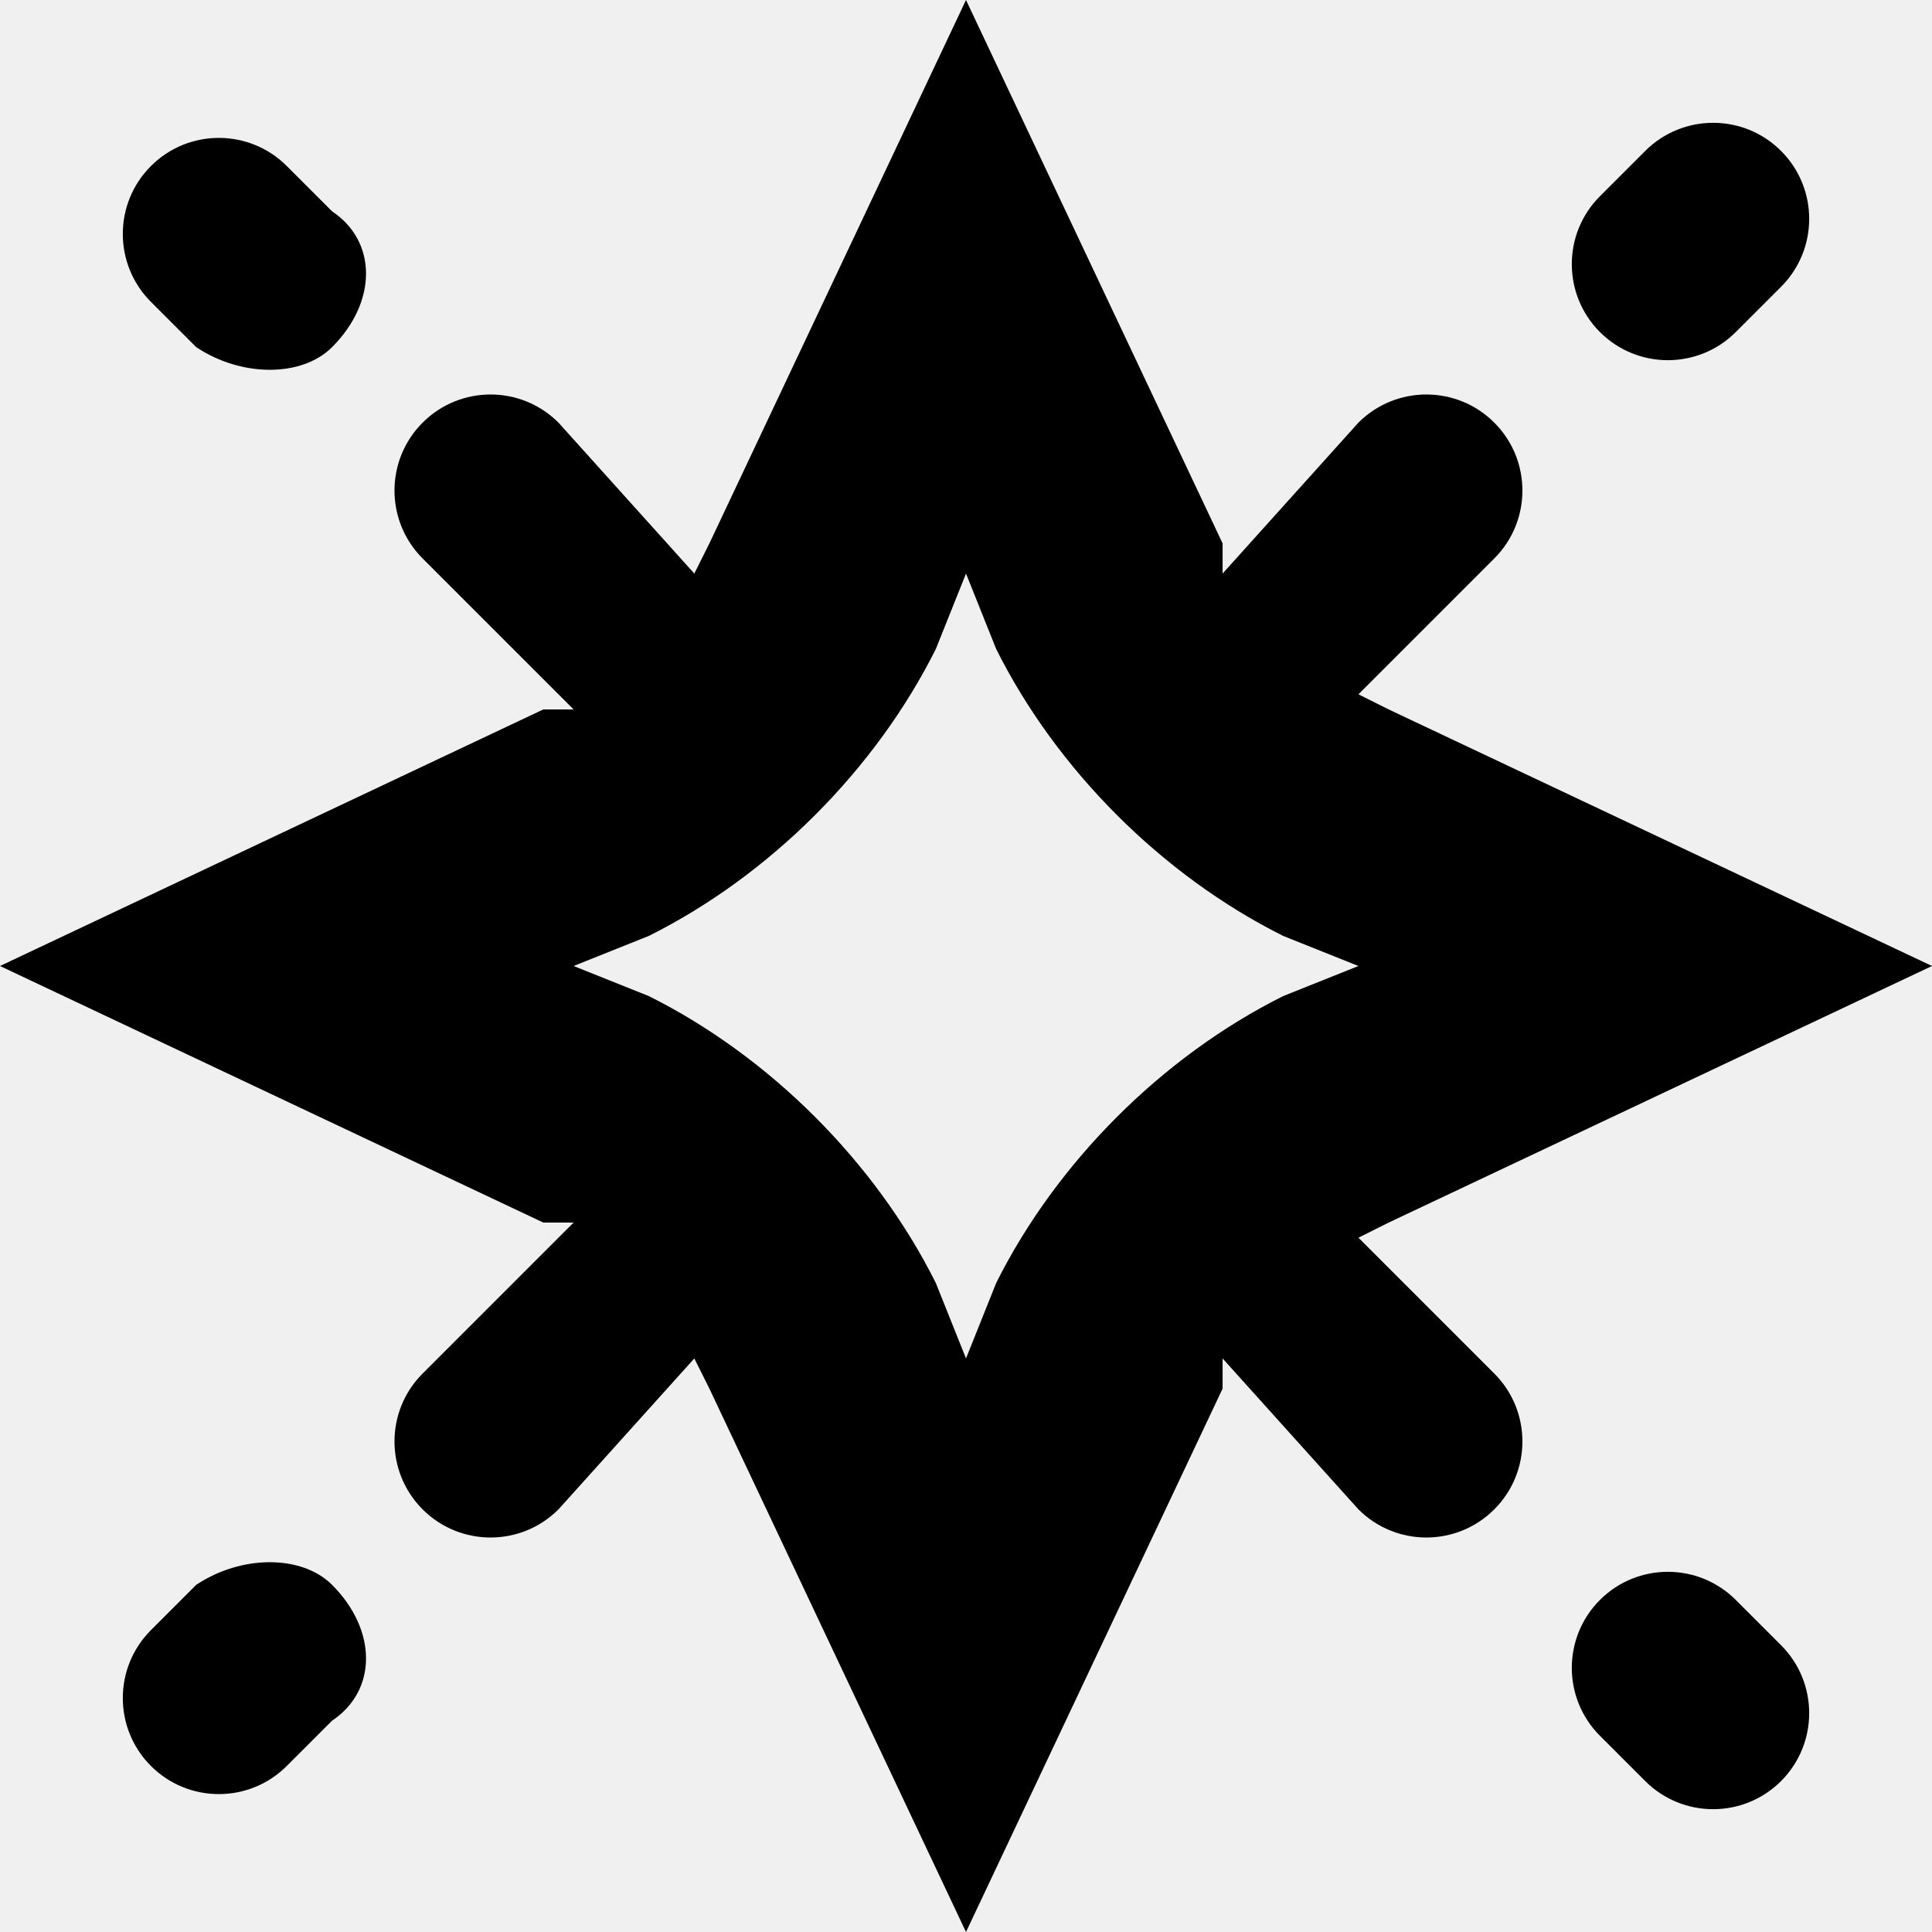
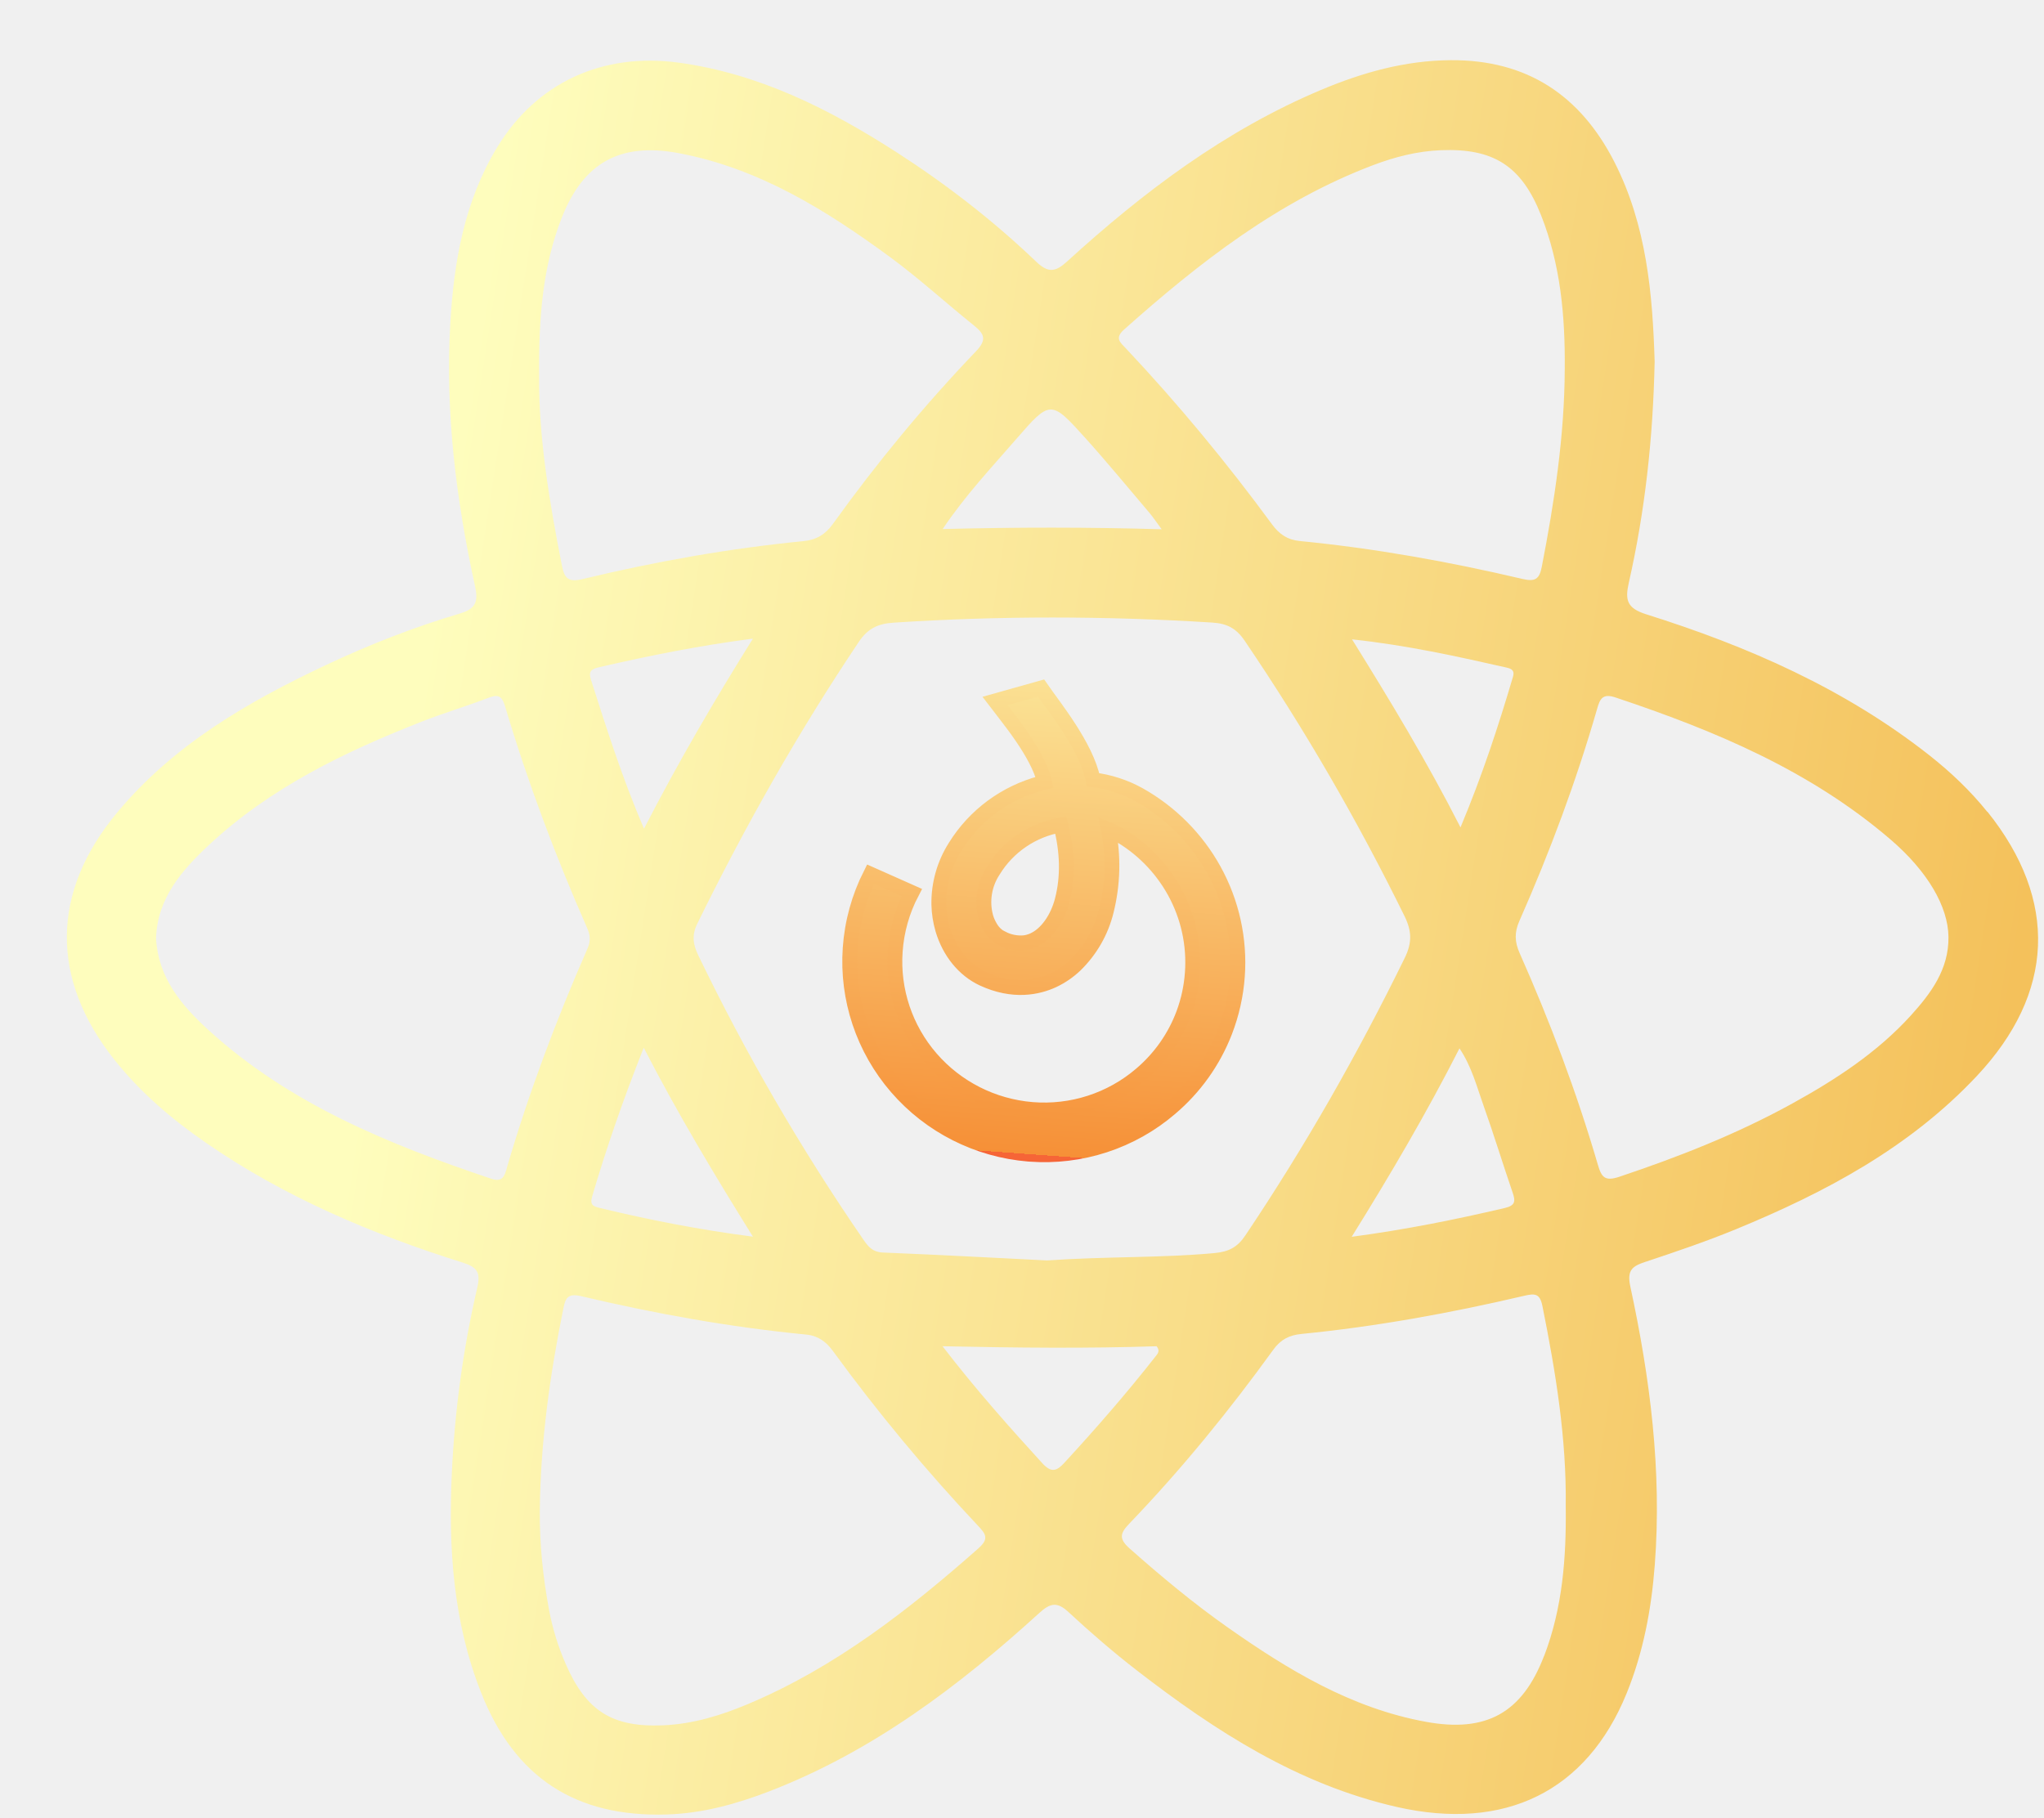
- <svg xmlns="http://www.w3.org/2000/svg" viewBox="0 0 128 128">
-   <path fill-rule="evenodd" d="M81 36 64 0 47 36l-1 2-9-10a6 6 0 0 0-9 9l10 10h-2L0 64l36 17h2L28 91a6 6 0 1 0 9 9l9-10 1 2 17 36 17-36v-2l9 10a6 6 0 1 0 9-9l-9-9 2-1 36-17-36-17-2-1 9-9a6 6 0 1 0-9-9l-9 10v-2Zm-17 2-2 5c-4 8-11 15-19 19l-5 2 5 2c8 4 15 11 19 19l2 5 2-5c4-8 11-15 19-19l5-2-5-2c-8-4-15-11-19-19l-2-5Z" clip-rule="evenodd" />
-   <path d="M118 19a6 6 0 0 0-9-9l-3 3a6 6 0 1 0 9 9l3-3Zm-96 4c-2 2-6 2-9 0l-3-3a6 6 0 1 1 9-9l3 3c3 2 3 6 0 9Zm0 82c-2-2-6-2-9 0l-3 3a6 6 0 1 0 9 9l3-3c3-2 3-6 0-9Zm96 4a6 6 0 0 1-9 9l-3-3a6 6 0 1 1 9-9l3 3Z" />
-   <style>path{fill:#000}@media (prefers-color-scheme:dark){path{fill:#fff}}</style>
+ <svg xmlns="http://www.w3.org/2000/svg" width="344" height="306" viewBox="0 0 344 306" fill="none">
+   <path d="M334.461 136.661C331.608 133.111 328.323 129.993 324.75 127.17C310.498 115.937 294.187 108.792 277.051 103.403C273.758 102.366 273.478 100.958 274.129 98.067C276.861 86.002 278.201 73.755 278.473 60.88C278.133 49.618 277.156 37.961 271.684 27.236C265.962 16.049 257 10.054 244.163 10.13C236.443 10.175 229.222 12.227 222.243 15.171C206.137 21.968 192.391 32.337 179.577 44.024C177.601 45.825 176.398 45.977 174.362 44.024C167.156 37.136 159.284 31.036 150.906 25.639C139.613 18.373 127.79 12.401 114.226 10.546C101.488 8.806 90.308 13.854 83.655 24.822C78.145 33.912 76.381 44.054 75.783 54.431C74.92 69.373 76.752 84.109 79.946 98.672C80.521 101.291 80.067 102.479 77.418 103.267C69.698 105.56 62.189 108.489 54.9 111.926C41.715 118.132 29.211 125.361 19.704 136.79C8.555 150.194 8.449 164.81 19.288 178.427C23.648 183.907 28.908 188.388 34.623 192.339C47.892 201.52 62.575 207.719 77.88 212.533C80.302 213.297 80.915 214.183 80.325 216.741C77.925 227.058 76.517 237.541 76.033 248.122C75.458 260.664 76.283 273.062 80.96 284.9C86.622 299.243 96.901 305.919 112.266 305.427C118.26 305.238 123.945 303.664 129.493 301.521C146.818 294.83 161.343 283.863 174.922 271.503C176.792 269.8 177.934 269.603 179.842 271.374C183.528 274.795 187.35 278.095 191.324 281.176C204.547 291.409 218.459 300.386 235.08 304.163C253.291 308.296 267.014 301.559 273.743 285.074C276.566 278.148 277.929 270.867 278.496 263.412C279.707 247.562 277.709 231.985 274.379 216.559C273.773 213.759 274.734 213.131 276.945 212.397C282.076 210.693 287.208 208.953 292.204 206.894C307.205 200.718 321.367 193.179 332.668 181.152C345.8 167.179 346.443 151.549 334.477 136.631L334.461 136.661ZM189.182 55.468C201.83 44.206 215.076 33.859 231.122 27.789C234.755 26.411 238.539 25.442 242.49 25.283C251.308 24.935 256.039 27.872 259.347 36.205C262.647 44.524 263.426 53.273 263.343 62.137C263.298 73.377 261.61 84.427 259.475 95.425C259.067 97.514 258.348 97.953 256.198 97.446C243.838 94.54 231.349 92.299 218.701 91.065C216.703 90.869 215.31 89.938 214.092 88.28C206.492 77.926 198.318 68.033 189.515 58.678C188.523 57.626 187.532 56.937 189.19 55.461L189.182 55.468ZM99.656 201.406C102.086 193.133 104.909 185.012 108.338 176.36C114.082 187.51 120.168 197.637 126.715 208.165C117.61 206.992 109.284 205.342 101.011 203.352C99.891 203.079 99.224 202.882 99.656 201.399V201.406ZM99.444 114.348C99.005 112.993 99.565 112.607 100.769 112.327C109.064 110.412 117.398 108.716 126.715 107.498C120.092 118.125 114.173 128.244 108.383 139.492C104.644 130.788 102.07 122.56 99.436 114.355L99.444 114.348ZM117.504 160.783C116.626 158.959 116.406 157.4 117.36 155.462C125.406 139.068 134.36 123.203 144.548 108.028C146.046 105.795 147.749 104.985 150.398 104.811C168.276 103.645 186.132 103.675 204.01 104.796C206.545 104.955 208.067 105.78 209.49 107.876C219.541 122.689 228.473 138.129 236.367 154.191C237.593 156.674 237.684 158.649 236.428 161.215C228.511 177.397 219.624 193.012 209.58 207.969C208.271 209.921 206.825 210.701 204.418 210.928C195.373 211.768 186.298 211.473 176.216 212.169C167.686 211.746 158.134 211.223 148.574 210.837C146.902 210.769 146.145 209.884 145.335 208.71C134.829 193.444 125.557 177.473 117.504 160.783ZM227.534 107.619C236.791 108.618 245.2 110.48 253.609 112.387C254.502 112.592 254.919 112.955 254.631 113.924C252.149 122.31 249.431 130.606 245.798 139.272C240.152 128.184 234.081 118.14 227.542 107.619H227.534ZM245.632 176.474C247.713 179.608 248.531 182.9 249.651 186.034C251.384 190.885 252.883 195.82 254.555 200.695C255.055 202.148 255.078 202.92 253.246 203.344C244.935 205.289 236.594 206.977 227.489 208.188C234.066 197.607 240.076 187.373 245.624 176.474H245.632ZM182.673 73.748C186.374 77.858 189.886 82.142 193.474 86.358C194.026 87.008 194.503 87.735 195.502 89.09C182.953 88.727 171.16 88.742 158.649 89.052C162.524 83.3 166.884 78.69 171.024 73.914C176.761 67.306 176.867 67.299 182.673 73.748ZM94.532 36.682C98.165 27.387 104.371 23.928 114.203 25.775C127.691 28.311 139 35.35 149.808 43.282C154.667 46.855 159.141 50.957 163.849 54.734C165.627 56.165 166.172 57.134 164.25 59.139C155.538 68.245 147.522 77.956 140.173 88.197C138.871 90.006 137.357 90.876 135.215 91.088C122.673 92.322 110.283 94.525 98.044 97.476C95.637 98.059 94.993 97.34 94.577 95.236C92.42 84.352 90.641 73.43 90.732 63.325C90.656 53.553 91.307 44.925 94.532 36.675V36.682ZM85.275 196.721C84.904 197.978 84.541 199.045 82.701 198.424C65.444 192.626 48.694 185.829 35.009 173.318C30.521 169.215 26.615 164.568 26.259 157.938C26.486 151.216 30.551 146.561 35.085 142.308C45.462 132.597 58.019 126.549 71.075 121.432C74.701 120.009 78.44 118.904 82.073 117.511C83.693 116.891 84.419 116.951 84.995 118.874C88.802 131.65 93.487 144.117 98.861 156.318C99.338 157.4 99.406 158.467 98.906 159.595C93.601 171.69 88.961 184.028 85.26 196.714L85.275 196.721ZM164.727 260.581C152.889 271.034 140.528 280.692 125.822 286.868C121.296 288.768 116.626 290.198 111.638 290.418C103.054 290.796 98.649 288.026 95.19 280.056C93.934 277.157 92.995 274.152 92.42 271.071C91.375 265.501 90.793 259.869 90.846 254.185C90.974 242.695 92.549 231.38 94.834 220.147C95.168 218.512 95.584 217.657 97.779 218.179C110.26 221.131 122.87 223.402 135.646 224.643C137.675 224.84 139.015 225.816 140.218 227.466C147.711 237.745 155.833 247.517 164.552 256.781C165.832 258.136 166.543 258.969 164.711 260.581H164.727ZM179.206 246.154C177.829 247.653 176.943 247.978 175.399 246.283C169.798 240.137 164.265 233.938 158.626 226.611C171.168 226.876 182.968 226.997 194.647 226.611C195.32 227.406 194.798 227.913 194.442 228.367C189.621 234.513 184.497 240.394 179.206 246.147V246.154ZM259.854 278.762C256.168 288.374 250.097 291.682 239.993 289.835C227.405 287.542 216.794 281.093 206.568 273.902C200.808 269.845 195.396 265.334 190.113 260.656C188.289 259.037 188.493 258.106 190.022 256.509C198.84 247.327 206.863 237.48 214.311 227.171C215.552 225.453 217.028 224.742 219.004 224.545C231.659 223.296 244.148 221.018 256.516 218.119C258.378 217.68 259.165 217.755 259.589 219.86C261.822 230.978 263.653 242.135 263.51 253.526C263.616 262.125 262.987 270.64 259.869 278.762H259.854ZM321.571 170.956C315.917 177.178 308.946 181.719 301.65 185.746C292.378 190.863 282.568 194.723 272.532 198.084C270.11 198.893 269.534 198.174 268.929 196.1C265.364 183.899 260.891 172.031 255.744 160.42C254.919 158.558 254.851 156.961 255.698 155.046C260.83 143.42 265.273 131.529 268.793 119.313C269.247 117.731 269.656 116.656 271.866 117.398C288.548 122.961 304.609 129.675 318.15 141.293C324.372 146.629 327.861 152.564 327.922 157.695C327.997 163.16 324.97 167.21 321.564 170.964L321.571 170.956Z" fill="url(#paint0_linear_2_6302)" />
+   <path d="M204.318 146.471C201.392 141.168 197.035 136.779 191.735 133.795C189.336 132.457 186.696 131.599 183.966 131.269C182.85 125.633 177.313 118.873 175.208 115.815L167.452 117.998C169.337 120.499 174.692 126.777 175.806 131.684L175.208 131.832C169.19 133.432 164.021 137.256 160.759 142.519C158.907 145.429 157.95 148.811 158.005 152.253C158.038 153.676 158.258 155.088 158.658 156.455C159.783 160.239 162.22 163.244 165.404 164.74C170.535 167.121 174.673 166.214 177.236 165.022C178.611 164.374 179.87 163.51 180.967 162.463C183.527 159.971 185.334 156.818 186.184 153.36C187.314 148.863 187.435 144.174 186.538 139.624C187.042 139.83 187.532 140.067 188.006 140.333C192.076 142.627 195.421 146 197.666 150.075C199.974 154.263 201.016 159.023 200.667 163.781C200.502 166.106 200.01 168.396 199.203 170.584C197.731 174.561 195.254 178.094 192.008 180.846C189.505 182.99 186.596 184.617 183.451 185.633C180.306 186.649 176.988 187.032 173.69 186.762C167.098 186.217 160.984 183.117 156.674 178.135C152.363 173.152 150.204 166.688 150.662 160.143C150.9 156.685 151.852 153.313 153.46 150.237L146.516 147.147C144.552 151.029 143.386 155.261 143.084 159.595C142.486 168.124 145.3 176.546 150.918 183.037C156.535 189.527 164.502 193.563 173.092 194.27L173.334 194.287C177.593 194.607 181.872 194.088 185.926 192.762C189.981 191.436 193.73 189.328 196.959 186.559C201.059 183.086 204.219 178.652 206.153 173.658C207.312 170.662 208.018 167.511 208.247 164.309C208.691 158.114 207.327 151.921 204.318 146.471ZM168.624 157.959C167.835 157.556 167.177 156.938 166.727 156.179C166.375 155.614 166.102 155.005 165.916 154.367C165.559 153.05 165.487 151.673 165.704 150.327C165.92 148.98 166.421 147.695 167.174 146.555C168.4 144.543 170.047 142.816 172.004 141.49C173.961 140.164 176.182 139.27 178.518 138.869C179.681 143.319 179.787 147.597 178.774 151.518C177.97 154.655 176.128 157.23 173.974 158.23C173.473 158.469 172.937 158.625 172.385 158.693C171.086 158.804 169.781 158.543 168.626 157.939L168.624 157.959Z" fill="url(#paint1_linear_2_6302)" stroke="url(#paint2_linear_2_6302)" stroke-width="2.5" />
+   <defs>
+     <linearGradient id="paint0_linear_2_6302" x1="67.003" y1="138.952" x2="337.003" y2="180.952" gradientUnits="userSpaceOnUse">
+       <stop stop-color="#FEFDBD" />
+       <stop offset="1" stop-color="#F4C15B" />
+     </linearGradient>
+     <linearGradient id="paint1_linear_2_6302" x1="179.459" y1="109.439" x2="173.329" y2="194.287" gradientUnits="userSpaceOnUse">
+       <stop stop-color="#FBE99C" />
+       <stop offset="1" stop-color="#F69037" />
+     </linearGradient>
+     <linearGradient id="paint2_linear_2_6302" x1="179.459" y1="109.439" x2="173.329" y2="194.287" gradientUnits="userSpaceOnUse">
+       <stop stop-color="#FBE699" />
+       <stop offset="1" stop-color="#F69037" />
+       <stop offset="1" stop-color="#F66537" />
+     </linearGradient>
+   </defs>
</svg>
